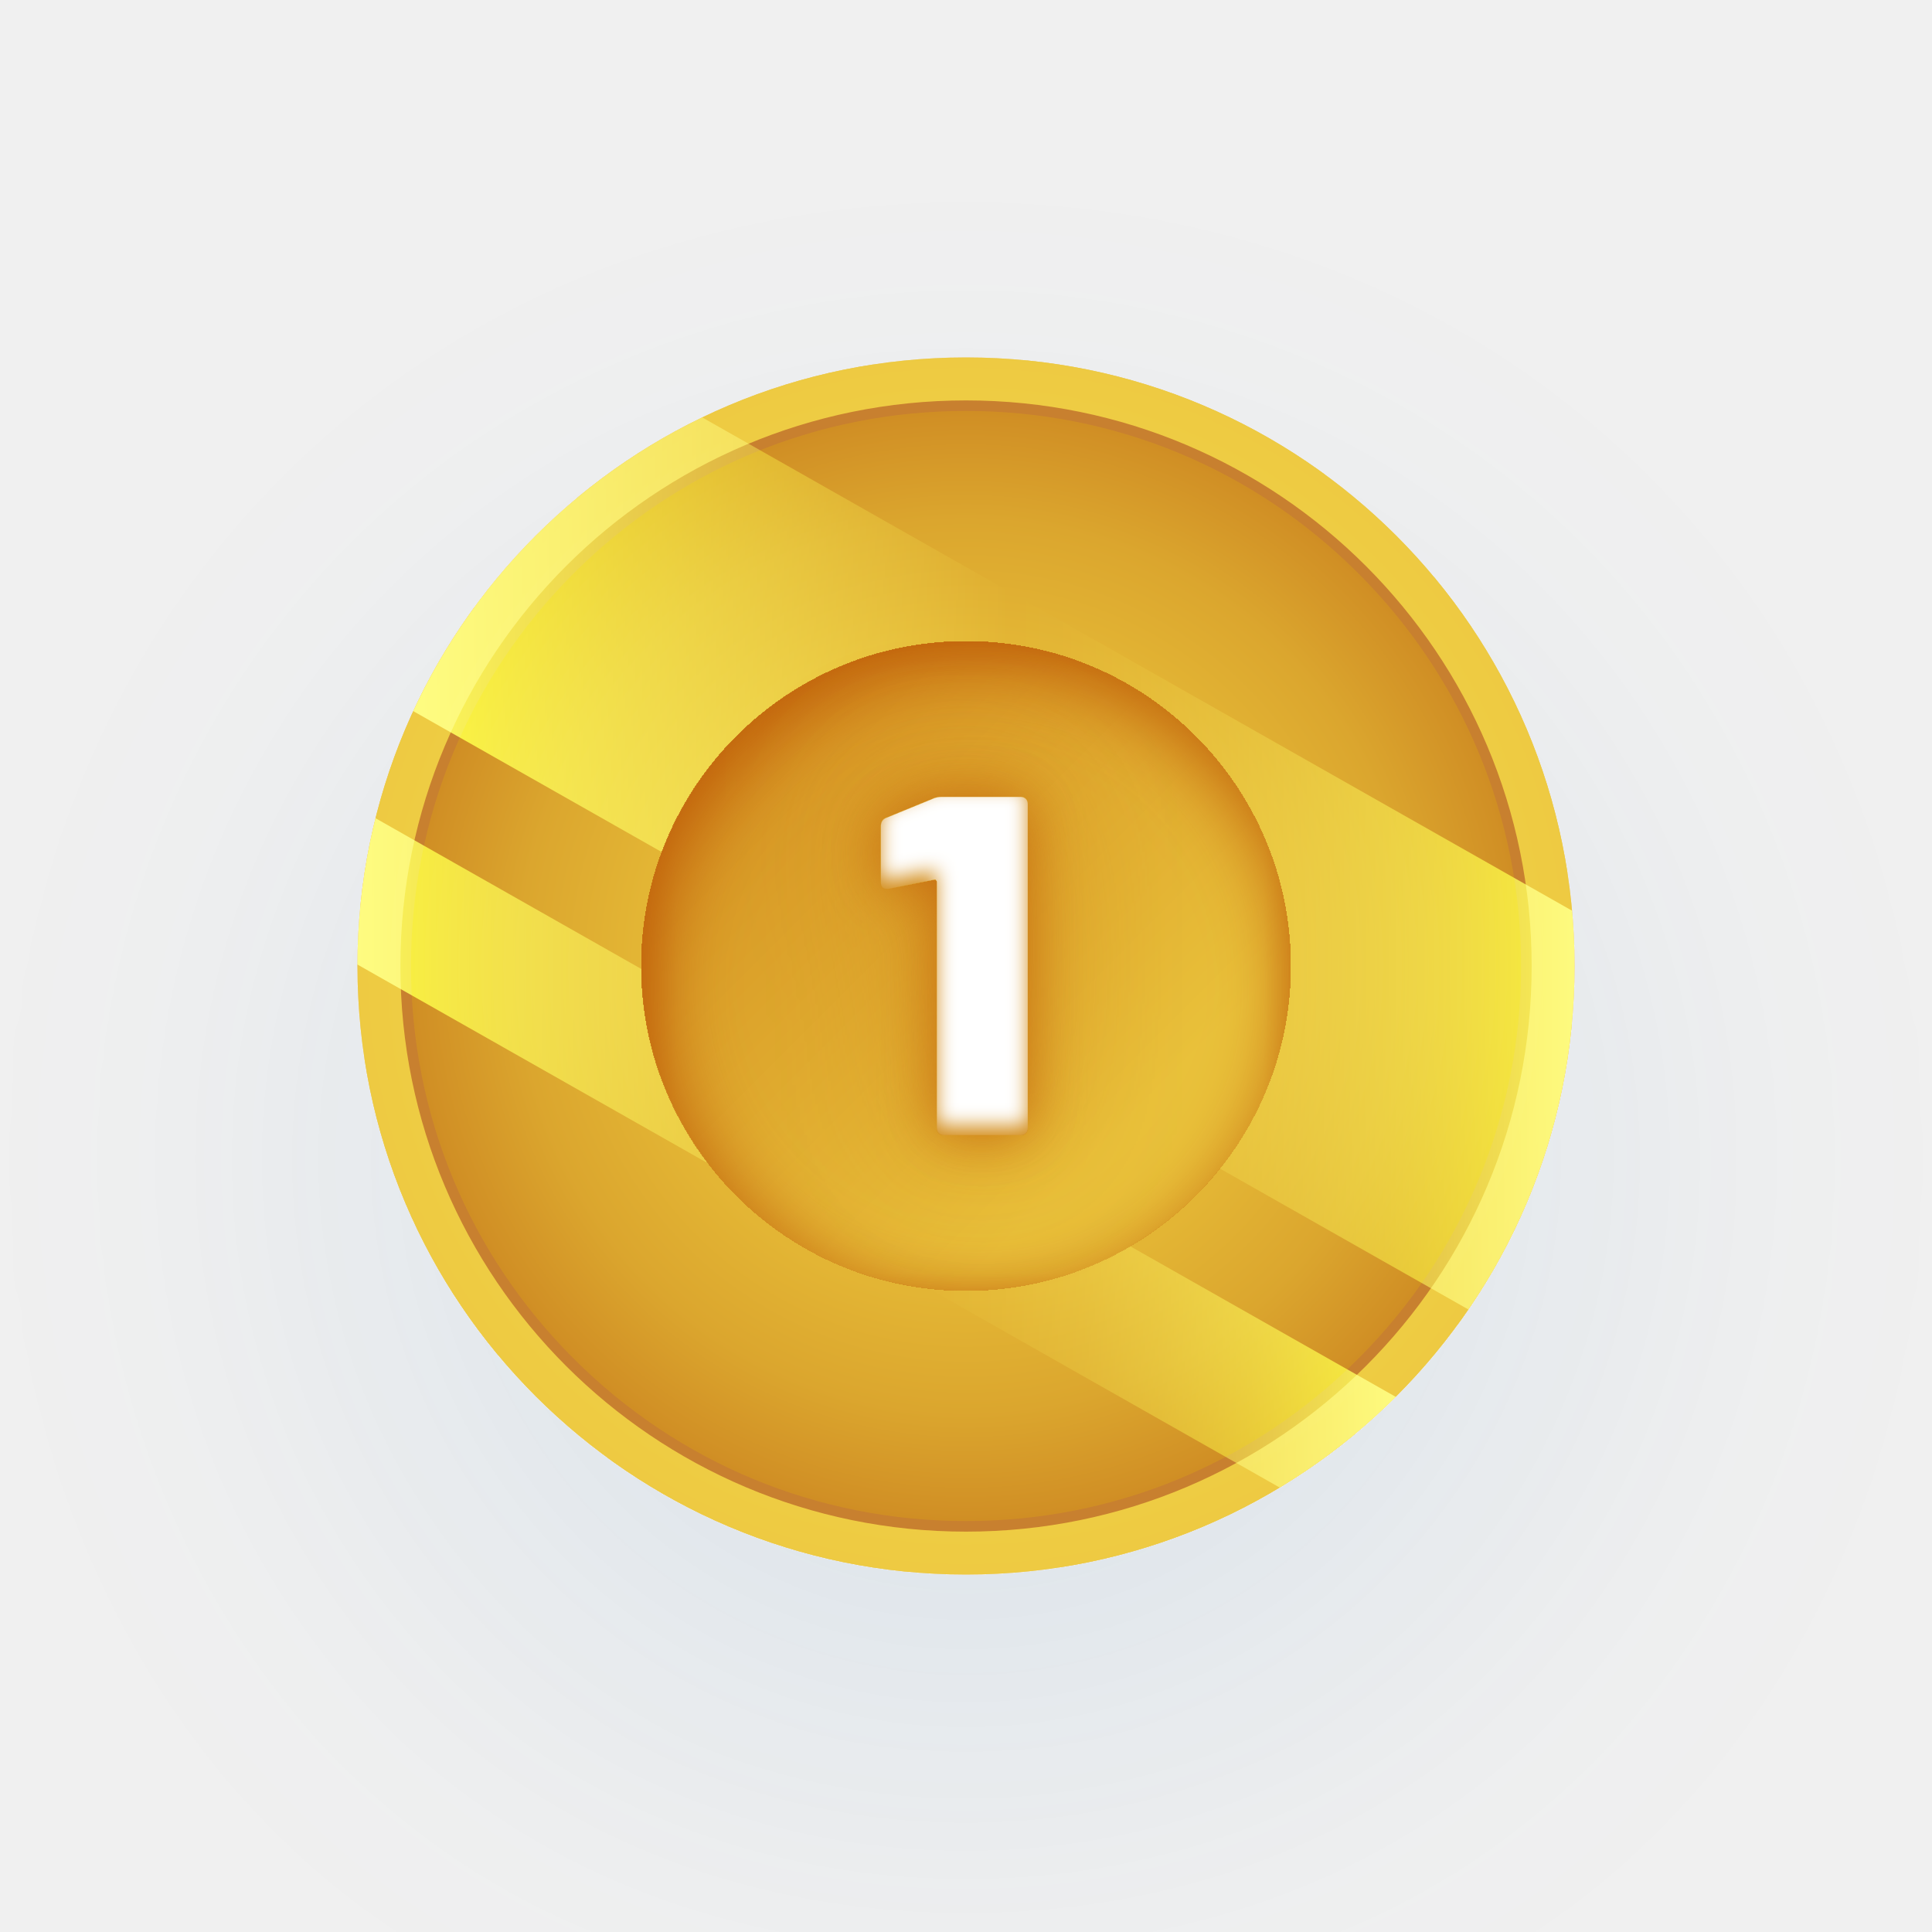
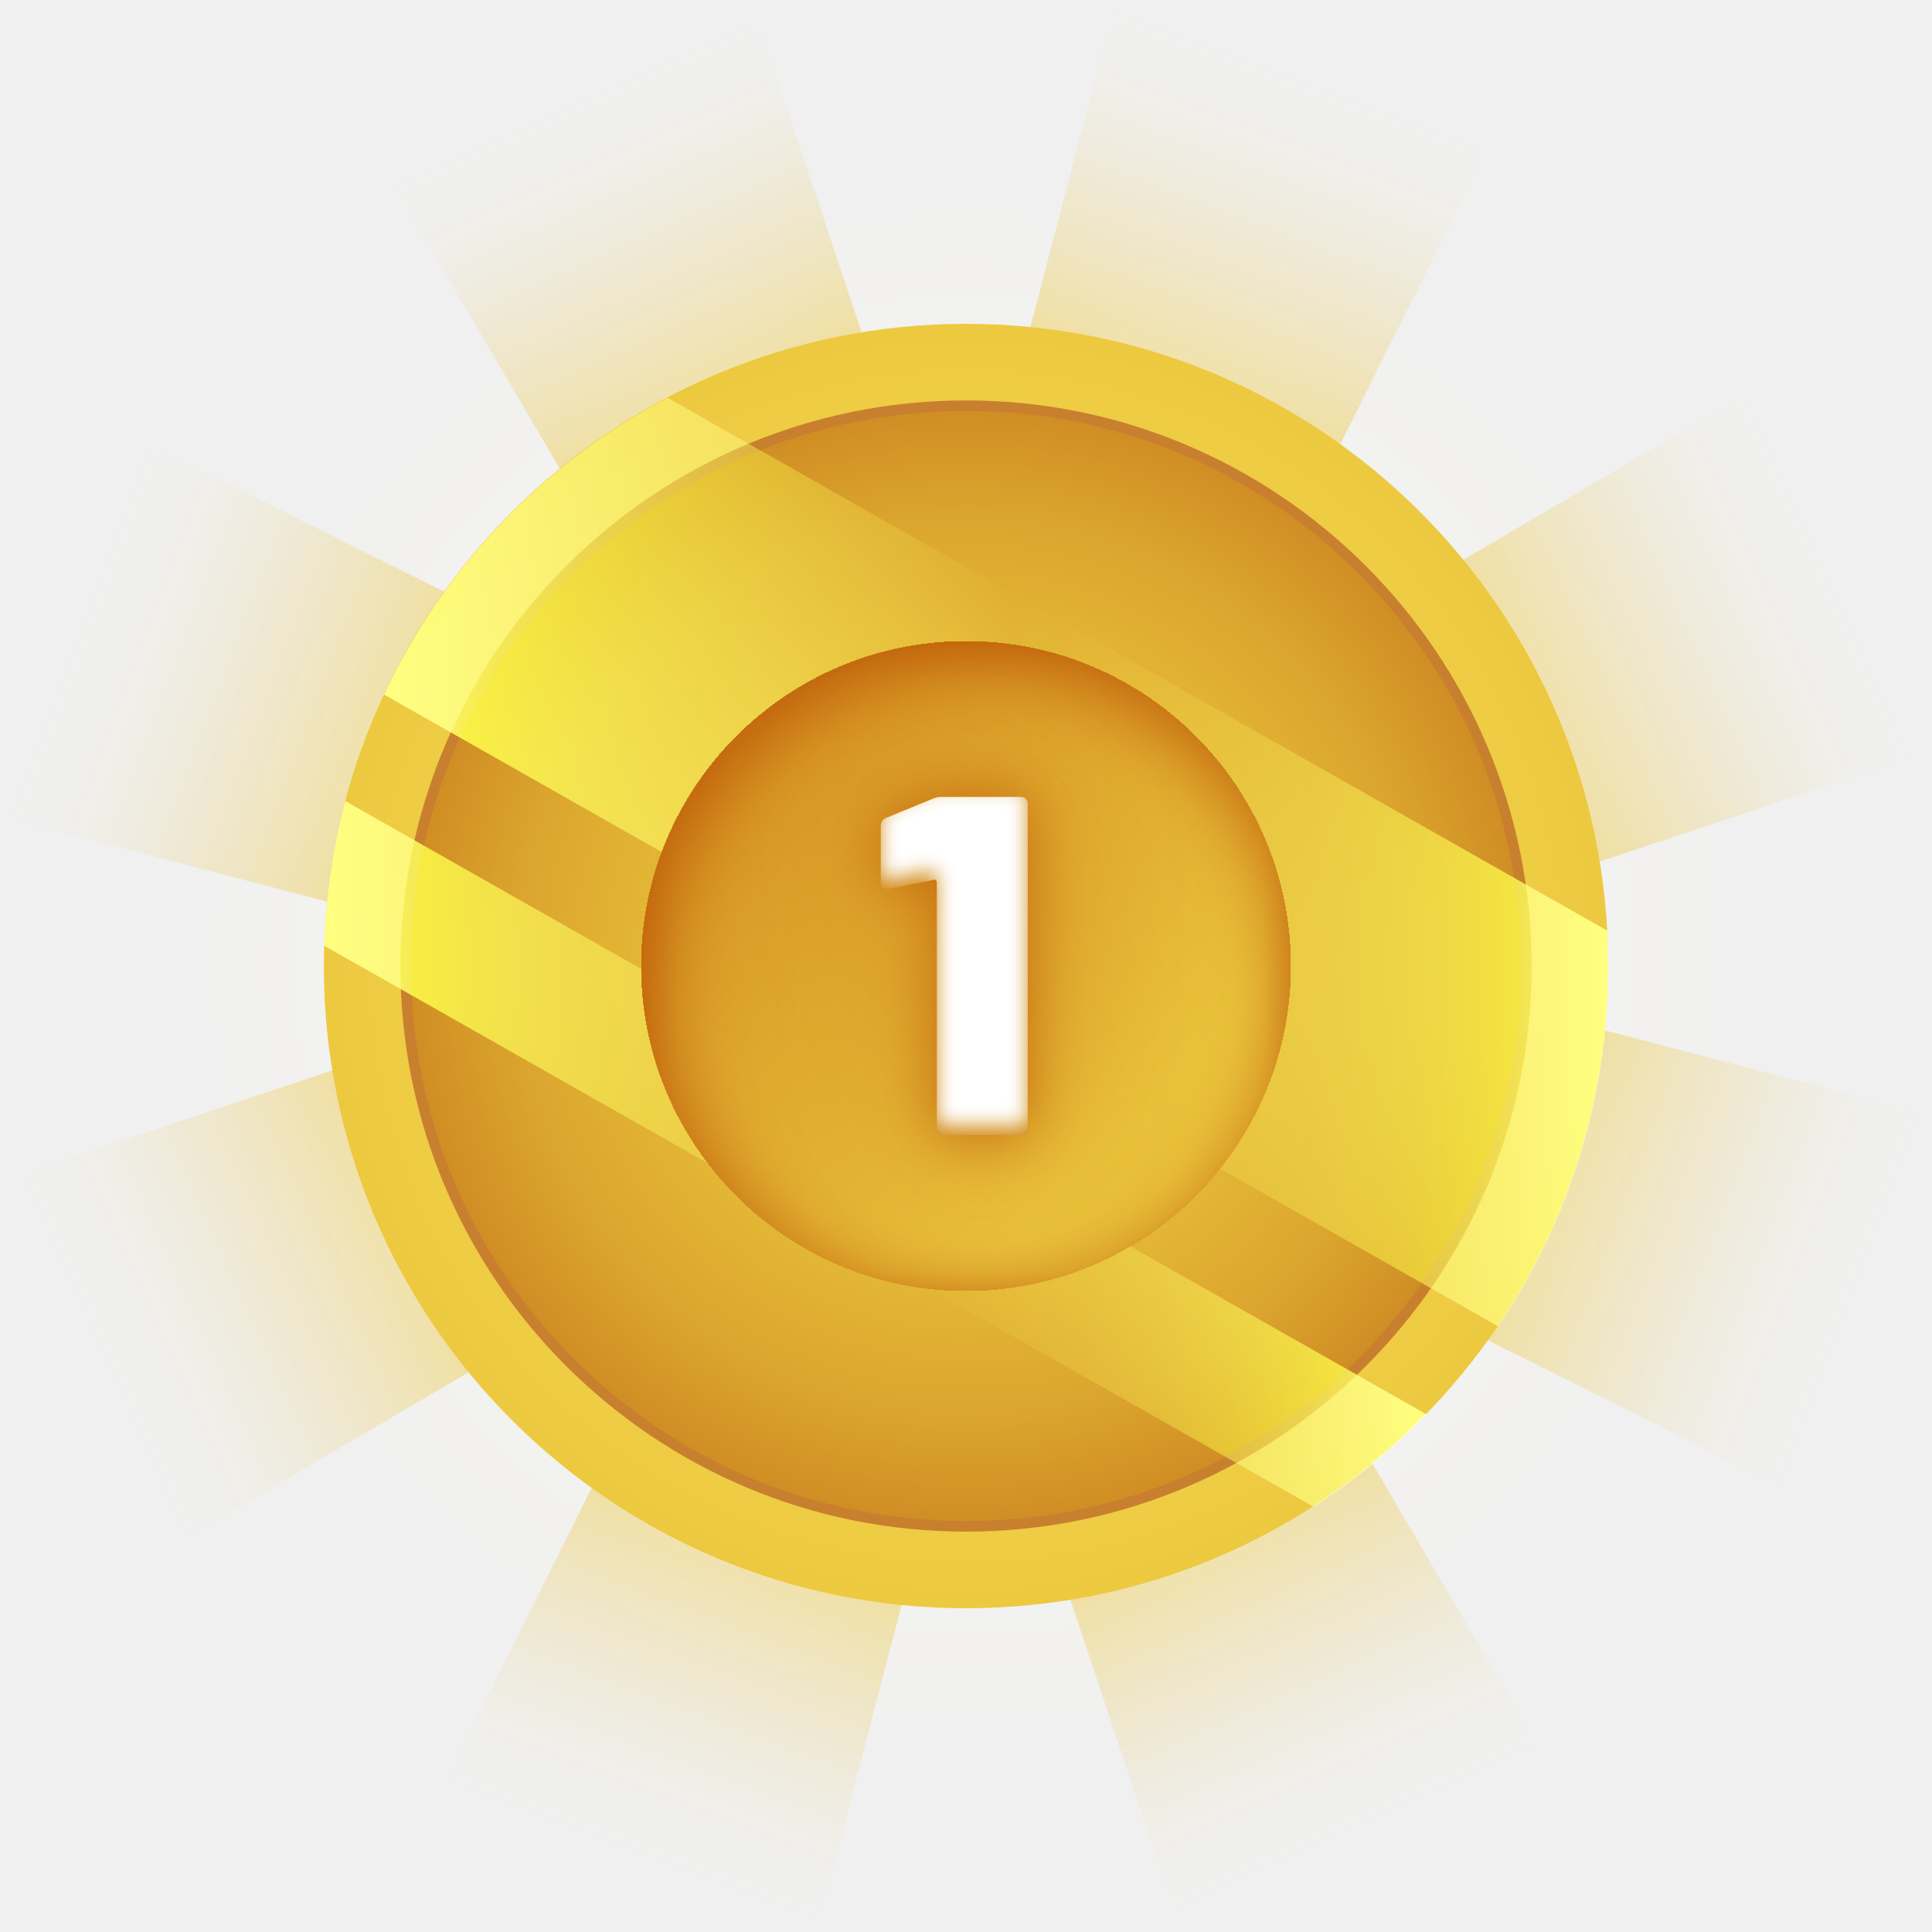
<svg xmlns="http://www.w3.org/2000/svg" width="40" height="40" viewBox="0 0 40 40" fill="none">
  <g id="Single Campaign Overview-Desktop">
    <g id="body">
      <g id="Participant ">
        <g id="Table">
-           <g id="leaderboard" filter="url(#filter0_d_5416_24318)">
+           <g id="leaderboard">
            <g id="Row Container">
              <g id="header">
                <mask id="path-3-inside-1_5416_24318" fill="white">
                  <path d="M-32 -22H1526V60H-32V-22Z" />
                </mask>
                <path d="M1526 60V59H-32V60V61H1526V60Z" fill="#E7E9EB" mask="url(#path-3-inside-1_5416_24318)" />
                <g id="text">
                  <g id="Badge" clip-path="url(#clip0_5416_24318)">
                    <g id="Group">
                      <g id="Group_2">
                        <g id="Rank Icon Container">
                          <g id="Group_3">
                            <path id="Vector" d="M19.464 11.741L14.188 14.137L8.05 3.666L15.619 0.229L19.464 11.741Z" fill="url(#paint0_linear_5416_24318)" />
                            <path id="Vector_2" d="M13.781 14.539L11.744 19.964L0 16.9L2.921 9.118L13.781 14.539Z" fill="url(#paint1_linear_5416_24318)" />
                            <path id="Vector_3" d="M11.741 20.536L14.137 25.812L3.666 31.951L0.229 24.382L11.741 20.536Z" fill="url(#paint2_linear_5416_24318)" />
                            <path id="Vector_4" d="M14.539 26.22L19.964 28.256L16.9 40L9.118 37.079L14.539 26.22Z" fill="url(#paint3_linear_5416_24318)" />
                            <path id="Vector_5" d="M20.536 28.26L25.812 25.863L31.951 36.334L24.382 39.771L20.536 28.26Z" fill="url(#paint4_linear_5416_24318)" />
                            <path id="Vector_6" d="M26.22 25.461L28.256 20.037L40 23.1L37.079 30.882L26.22 25.461Z" fill="url(#paint5_linear_5416_24318)" />
                            <path id="Vector_7" d="M28.26 19.464L25.863 14.188L36.334 8.05L39.771 15.619L28.26 19.464Z" fill="url(#paint6_linear_5416_24318)" />
                            <path id="Vector_8" d="M25.461 13.781L20.037 11.744L23.1 0L30.882 2.921L25.461 13.781Z" fill="url(#paint7_linear_5416_24318)" />
                          </g>
                          <g id="Group_4">
                            <path id="Vector_9" d="M20 33.297C27.343 33.297 33.296 27.344 33.296 20.001C33.296 12.658 27.343 6.705 20 6.705C12.657 6.705 6.705 12.658 6.705 20.001C6.705 27.344 12.657 33.297 20 33.297Z" fill="#E9C13A" />
                            <g id="Group_5" style="mix-blend-mode:screen">
                              <path id="Vector_10" d="M20 36.761C15.524 36.761 11.315 35.018 8.148 31.852C4.982 28.687 3.239 24.478 3.239 20C3.239 15.523 4.983 11.315 8.148 8.148C11.314 4.982 15.523 3.24 20 3.24C24.478 3.24 28.686 4.983 31.852 8.148C35.018 11.314 36.761 15.523 36.761 20C36.761 24.478 35.018 28.686 31.852 31.852C28.687 35.019 24.478 36.761 20 36.761Z" fill="url(#paint8_radial_5416_24318)" />
                            </g>
                            <g id="Group_6">
                              <path id="Vector_11" d="M20 31.602C13.603 31.602 8.399 26.397 8.399 20.001C8.399 13.604 13.604 8.4 20 8.4C26.397 8.4 31.602 13.604 31.602 20.001C31.602 26.397 26.397 31.602 20 31.602Z" fill="url(#paint9_radial_5416_24318)" />
                              <path id="Vector_12" d="M20 8.508C23.07 8.508 25.956 9.703 28.126 11.874C30.297 14.045 31.492 16.931 31.492 20C31.492 23.069 30.297 25.955 28.126 28.126C25.956 30.297 23.07 31.492 20 31.492C16.931 31.492 14.045 30.297 11.874 28.126C9.704 25.955 8.509 23.069 8.509 20C8.509 16.931 9.704 14.045 11.874 11.874C14.045 9.703 16.931 8.508 20 8.508ZM20 8.29C13.533 8.29 8.29 13.533 8.29 20.001C8.29 26.468 13.533 31.711 20 31.711C26.468 31.711 31.711 26.468 31.711 20.001C31.711 13.533 26.468 8.29 20 8.29Z" fill="#C8802F" />
                            </g>
                            <path id="Vector_13" d="M33.296 20.014C33.296 22.773 32.455 25.336 31.016 27.46L7.952 14.381C9.186 11.748 11.257 9.585 13.822 8.236L33.276 19.268C33.289 19.515 33.296 19.763 33.296 20.013V20.014Z" fill="url(#paint10_linear_5416_24318)" style="mix-blend-mode:overlay" />
                            <path id="Vector_14" d="M29.533 29.28C28.831 30.003 28.047 30.647 27.195 31.195L6.711 19.579C6.745 18.547 6.895 17.545 7.15 16.586L29.533 29.281V29.28Z" fill="url(#paint11_linear_5416_24318)" style="mix-blend-mode:overlay" />
                          </g>
                          <g id="Group_7">
                            <g id="Vector_15" filter="url(#filter1_i_5416_24318)">
                              <path d="M20 26.72C23.712 26.72 26.72 23.712 26.72 20C26.72 16.289 23.712 13.28 20 13.28C16.289 13.28 13.28 16.289 13.28 20C13.28 23.712 16.289 26.72 20 26.72Z" fill="url(#paint12_linear_5416_24318)" />
                            </g>
                            <g id="text_2" filter="url(#filter2_ddi_5416_24318)">
                              <path d="M19.308 16.541C19.361 16.514 19.425 16.5 19.498 16.5H21.128C21.175 16.5 21.212 16.514 21.238 16.541C21.265 16.567 21.278 16.604 21.278 16.651V23.351C21.278 23.397 21.265 23.434 21.238 23.46C21.212 23.487 21.175 23.5 21.128 23.5H19.548C19.502 23.5 19.465 23.487 19.438 23.46C19.412 23.434 19.398 23.397 19.398 23.351V18.261C19.398 18.247 19.392 18.234 19.378 18.221C19.372 18.207 19.361 18.204 19.348 18.21L18.398 18.401H18.358C18.278 18.401 18.238 18.354 18.238 18.261V17.11C18.238 17.017 18.278 16.957 18.358 16.93L19.308 16.541Z" fill="white" />
                            </g>
                          </g>
                        </g>
                      </g>
                    </g>
                  </g>
                </g>
              </g>
            </g>
          </g>
        </g>
      </g>
    </g>
  </g>
  <defs>
-     <filter id="filter0_d_5416_24318" x="-62" y="-120" width="1618" height="918" filterUnits="userSpaceOnUse" color-interpolation-filters="sRGB">
-       <feFlood flood-opacity="0" result="BackgroundImageFix" />
-       <feColorMatrix in="SourceAlpha" type="matrix" values="0 0 0 0 0 0 0 0 0 0 0 0 0 0 0 0 0 0 127 0" result="hardAlpha" />
-       <feOffset dy="4" />
-       <feGaussianBlur stdDeviation="15" />
-       <feComposite in2="hardAlpha" operator="out" />
-       <feColorMatrix type="matrix" values="0 0 0 0 0 0 0 0 0 0.357 0 0 0 0 0.675 0 0 0 0.08 0" />
-       <feBlend mode="normal" in2="BackgroundImageFix" result="effect1_dropShadow_5416_24318" />
-       <feBlend mode="normal" in="SourceGraphic" in2="effect1_dropShadow_5416_24318" result="shape" />
-     </filter>
    <filter id="filter1_i_5416_24318" x="13.28" y="13.28" width="13.64" height="13.84" filterUnits="userSpaceOnUse" color-interpolation-filters="sRGB">
      <feFlood flood-opacity="0" result="BackgroundImageFix" />
      <feBlend mode="normal" in="SourceGraphic" in2="BackgroundImageFix" result="shape" />
      <feColorMatrix in="SourceAlpha" type="matrix" values="0 0 0 0 0 0 0 0 0 0 0 0 0 0 0 0 0 0 127 0" result="hardAlpha" />
      <feOffset dx="0.2" dy="0.4" />
      <feGaussianBlur stdDeviation="0.8" />
      <feComposite in2="hardAlpha" operator="arithmetic" k2="-1" k3="1" />
      <feColorMatrix type="matrix" values="0 0 0 0 0.745 0 0 0 0 0.353 0 0 0 0 0.027 0 0 0 1 0" />
      <feBlend mode="normal" in2="shape" result="effect1_innerShadow_5416_24318" />
    </filter>
    <filter id="filter2_ddi_5416_24318" x="15.038" y="13.3" width="9.44" height="13.4" filterUnits="userSpaceOnUse" color-interpolation-filters="sRGB">
      <feFlood flood-opacity="0" result="BackgroundImageFix" />
      <feColorMatrix in="SourceAlpha" type="matrix" values="0 0 0 0 0 0 0 0 0 0 0 0 0 0 0 0 0 0 127 0" result="hardAlpha" />
      <feOffset />
      <feGaussianBlur stdDeviation="1.6" />
      <feComposite in2="hardAlpha" operator="out" />
      <feColorMatrix type="matrix" values="0 0 0 0 0.831 0 0 0 0 0.565 0 0 0 0 0.129 0 0 0 1 0" />
      <feBlend mode="normal" in2="BackgroundImageFix" result="effect1_dropShadow_5416_24318" />
      <feColorMatrix in="SourceAlpha" type="matrix" values="0 0 0 0 0 0 0 0 0 0 0 0 0 0 0 0 0 0 127 0" result="hardAlpha" />
      <feOffset />
      <feGaussianBlur stdDeviation="0.6" />
      <feComposite in2="hardAlpha" operator="out" />
      <feColorMatrix type="matrix" values="0 0 0 0 0.776 0 0 0 0 0.427 0 0 0 0 0.063 0 0 0 1 0" />
      <feBlend mode="normal" in2="effect1_dropShadow_5416_24318" result="effect2_dropShadow_5416_24318" />
      <feBlend mode="normal" in="SourceGraphic" in2="effect2_dropShadow_5416_24318" result="shape" />
      <feColorMatrix in="SourceAlpha" type="matrix" values="0 0 0 0 0 0 0 0 0 0 0 0 0 0 0 0 0 0 127 0" result="hardAlpha" />
      <feOffset dy="-0.2" />
      <feGaussianBlur stdDeviation="0.2" />
      <feComposite in2="hardAlpha" operator="arithmetic" k2="-1" k3="1" />
      <feColorMatrix type="matrix" values="0 0 0 0 0.831 0 0 0 0 0.565 0 0 0 0 0.129 0 0 0 1 0" />
      <feBlend mode="normal" in2="shape" result="effect3_innerShadow_5416_24318" />
    </filter>
    <linearGradient id="paint0_linear_5416_24318" x1="11.887" y1="2.04" x2="16.669" y2="12.568" gradientUnits="userSpaceOnUse">
      <stop stop-color="#E9C13A" stop-opacity="0" />
      <stop offset="0.1" stop-color="#E9C13A" stop-opacity="0.02" />
      <stop offset="0.23" stop-color="#E9C13A" stop-opacity="0.09" />
      <stop offset="0.38" stop-color="#E9C13A" stop-opacity="0.21" />
      <stop offset="0.54" stop-color="#E9C13A" stop-opacity="0.37" />
      <stop offset="0.71" stop-color="#E9C13A" stop-opacity="0.58" />
      <stop offset="0.89" stop-color="#E9C13A" stop-opacity="0.82" />
      <stop offset="1" stop-color="#E9C13A" />
    </linearGradient>
    <linearGradient id="paint1_linear_5416_24318" x1="1.575" y1="13.02" x2="12.401" y2="17.082" gradientUnits="userSpaceOnUse">
      <stop stop-color="#E9C13A" stop-opacity="0" />
      <stop offset="0.1" stop-color="#E9C13A" stop-opacity="0.02" />
      <stop offset="0.23" stop-color="#E9C13A" stop-opacity="0.09" />
      <stop offset="0.38" stop-color="#E9C13A" stop-opacity="0.21" />
      <stop offset="0.54" stop-color="#E9C13A" stop-opacity="0.37" />
      <stop offset="0.71" stop-color="#E9C13A" stop-opacity="0.58" />
      <stop offset="0.89" stop-color="#E9C13A" stop-opacity="0.82" />
      <stop offset="1" stop-color="#E9C13A" />
    </linearGradient>
    <linearGradient id="paint2_linear_5416_24318" x1="2.047" y1="28.075" x2="12.575" y2="23.293" gradientUnits="userSpaceOnUse">
      <stop stop-color="#E9C13A" stop-opacity="0" />
      <stop offset="0.1" stop-color="#E9C13A" stop-opacity="0.02" />
      <stop offset="0.23" stop-color="#E9C13A" stop-opacity="0.09" />
      <stop offset="0.38" stop-color="#E9C13A" stop-opacity="0.21" />
      <stop offset="0.54" stop-color="#E9C13A" stop-opacity="0.37" />
      <stop offset="0.71" stop-color="#E9C13A" stop-opacity="0.58" />
      <stop offset="0.89" stop-color="#E9C13A" stop-opacity="0.82" />
      <stop offset="1" stop-color="#E9C13A" />
    </linearGradient>
    <linearGradient id="paint3_linear_5416_24318" x1="13.027" y1="38.386" x2="17.09" y2="27.56" gradientUnits="userSpaceOnUse">
      <stop stop-color="#E9C13A" stop-opacity="0" />
      <stop offset="0.1" stop-color="#E9C13A" stop-opacity="0.02" />
      <stop offset="0.23" stop-color="#E9C13A" stop-opacity="0.09" />
      <stop offset="0.38" stop-color="#E9C13A" stop-opacity="0.21" />
      <stop offset="0.54" stop-color="#E9C13A" stop-opacity="0.37" />
      <stop offset="0.71" stop-color="#E9C13A" stop-opacity="0.58" />
      <stop offset="0.89" stop-color="#E9C13A" stop-opacity="0.82" />
      <stop offset="1" stop-color="#E9C13A" />
    </linearGradient>
    <linearGradient id="paint4_linear_5416_24318" x1="28.081" y1="37.915" x2="23.299" y2="27.386" gradientUnits="userSpaceOnUse">
      <stop stop-color="#E9C13A" stop-opacity="0" />
      <stop offset="0.1" stop-color="#E9C13A" stop-opacity="0.02" />
      <stop offset="0.23" stop-color="#E9C13A" stop-opacity="0.09" />
      <stop offset="0.38" stop-color="#E9C13A" stop-opacity="0.21" />
      <stop offset="0.54" stop-color="#E9C13A" stop-opacity="0.37" />
      <stop offset="0.71" stop-color="#E9C13A" stop-opacity="0.58" />
      <stop offset="0.89" stop-color="#E9C13A" stop-opacity="0.82" />
      <stop offset="1" stop-color="#E9C13A" />
    </linearGradient>
    <linearGradient id="paint5_linear_5416_24318" x1="38.394" y1="26.936" x2="27.567" y2="22.872" gradientUnits="userSpaceOnUse">
      <stop stop-color="#E9C13A" stop-opacity="0" />
      <stop offset="0.1" stop-color="#E9C13A" stop-opacity="0.02" />
      <stop offset="0.23" stop-color="#E9C13A" stop-opacity="0.09" />
      <stop offset="0.38" stop-color="#E9C13A" stop-opacity="0.21" />
      <stop offset="0.54" stop-color="#E9C13A" stop-opacity="0.37" />
      <stop offset="0.71" stop-color="#E9C13A" stop-opacity="0.58" />
      <stop offset="0.89" stop-color="#E9C13A" stop-opacity="0.82" />
      <stop offset="1" stop-color="#E9C13A" />
    </linearGradient>
    <linearGradient id="paint6_linear_5416_24318" x1="37.922" y1="11.88" x2="27.393" y2="16.662" gradientUnits="userSpaceOnUse">
      <stop stop-color="#E9C13A" stop-opacity="0" />
      <stop offset="0.1" stop-color="#E9C13A" stop-opacity="0.02" />
      <stop offset="0.23" stop-color="#E9C13A" stop-opacity="0.09" />
      <stop offset="0.38" stop-color="#E9C13A" stop-opacity="0.21" />
      <stop offset="0.54" stop-color="#E9C13A" stop-opacity="0.37" />
      <stop offset="0.71" stop-color="#E9C13A" stop-opacity="0.58" />
      <stop offset="0.89" stop-color="#E9C13A" stop-opacity="0.82" />
      <stop offset="1" stop-color="#E9C13A" />
    </linearGradient>
    <linearGradient id="paint7_linear_5416_24318" x1="26.942" y1="1.567" x2="22.879" y2="12.394" gradientUnits="userSpaceOnUse">
      <stop stop-color="#E9C13A" stop-opacity="0" />
      <stop offset="0.1" stop-color="#E9C13A" stop-opacity="0.02" />
      <stop offset="0.23" stop-color="#E9C13A" stop-opacity="0.09" />
      <stop offset="0.38" stop-color="#E9C13A" stop-opacity="0.21" />
      <stop offset="0.54" stop-color="#E9C13A" stop-opacity="0.37" />
      <stop offset="0.71" stop-color="#E9C13A" stop-opacity="0.58" />
      <stop offset="0.89" stop-color="#E9C13A" stop-opacity="0.82" />
      <stop offset="1" stop-color="#E9C13A" />
    </linearGradient>
    <radialGradient id="paint8_radial_5416_24318" cx="0" cy="0" r="1" gradientUnits="userSpaceOnUse" gradientTransform="translate(20.0004 20.0004) scale(16.7609)">
      <stop stop-color="#E3B534" />
      <stop offset="1" stop-color="#D29124" stop-opacity="0" />
    </radialGradient>
    <radialGradient id="paint9_radial_5416_24318" cx="0" cy="0" r="1" gradientUnits="userSpaceOnUse" gradientTransform="translate(20.0004 20.0007) scale(13.9188)">
      <stop stop-color="#E9C13A" />
      <stop offset="0.29" stop-color="#E7BE38" />
      <stop offset="0.49" stop-color="#E3B534" />
      <stop offset="0.66" stop-color="#DBA62E" />
      <stop offset="0.81" stop-color="#D19025" />
      <stop offset="0.95" stop-color="#C37519" />
      <stop offset="1" stop-color="#BE6A14" />
    </radialGradient>
    <linearGradient id="paint10_linear_5416_24318" x1="7.952" y1="17.848" x2="33.296" y2="17.848" gradientUnits="userSpaceOnUse">
      <stop stop-color="white" />
      <stop offset="0.51" stop-color="white" stop-opacity="0" />
      <stop offset="0.56" stop-color="white" stop-opacity="0.02" />
      <stop offset="0.62" stop-color="white" stop-opacity="0.09" />
      <stop offset="0.69" stop-color="white" stop-opacity="0.19" />
      <stop offset="0.76" stop-color="white" stop-opacity="0.34" />
      <stop offset="0.84" stop-color="white" stop-opacity="0.53" />
      <stop offset="0.92" stop-color="white" stop-opacity="0.75" />
      <stop offset="1" stop-color="white" />
    </linearGradient>
    <linearGradient id="paint11_linear_5416_24318" x1="6.711" y1="23.89" x2="29.533" y2="23.89" gradientUnits="userSpaceOnUse">
      <stop stop-color="white" />
      <stop offset="0.51" stop-color="white" stop-opacity="0" />
      <stop offset="0.56" stop-color="white" stop-opacity="0.02" />
      <stop offset="0.62" stop-color="white" stop-opacity="0.09" />
      <stop offset="0.69" stop-color="white" stop-opacity="0.19" />
      <stop offset="0.76" stop-color="white" stop-opacity="0.34" />
      <stop offset="0.84" stop-color="white" stop-opacity="0.53" />
      <stop offset="0.92" stop-color="white" stop-opacity="0.75" />
      <stop offset="1" stop-color="white" />
    </linearGradient>
    <linearGradient id="paint12_linear_5416_24318" x1="24.832" y1="24.832" x2="14.712" y2="14.712" gradientUnits="userSpaceOnUse">
      <stop offset="0.15" stop-color="#E9C13A" />
      <stop offset="1" stop-color="#D49021" />
    </linearGradient>
    <clipPath id="clip0_5416_24318">
-       <circle cx="20" cy="20" r="12.6" fill="white" />
+       <rect width="40" height="40" fill="white" />
    </clipPath>
  </defs>
</svg>
